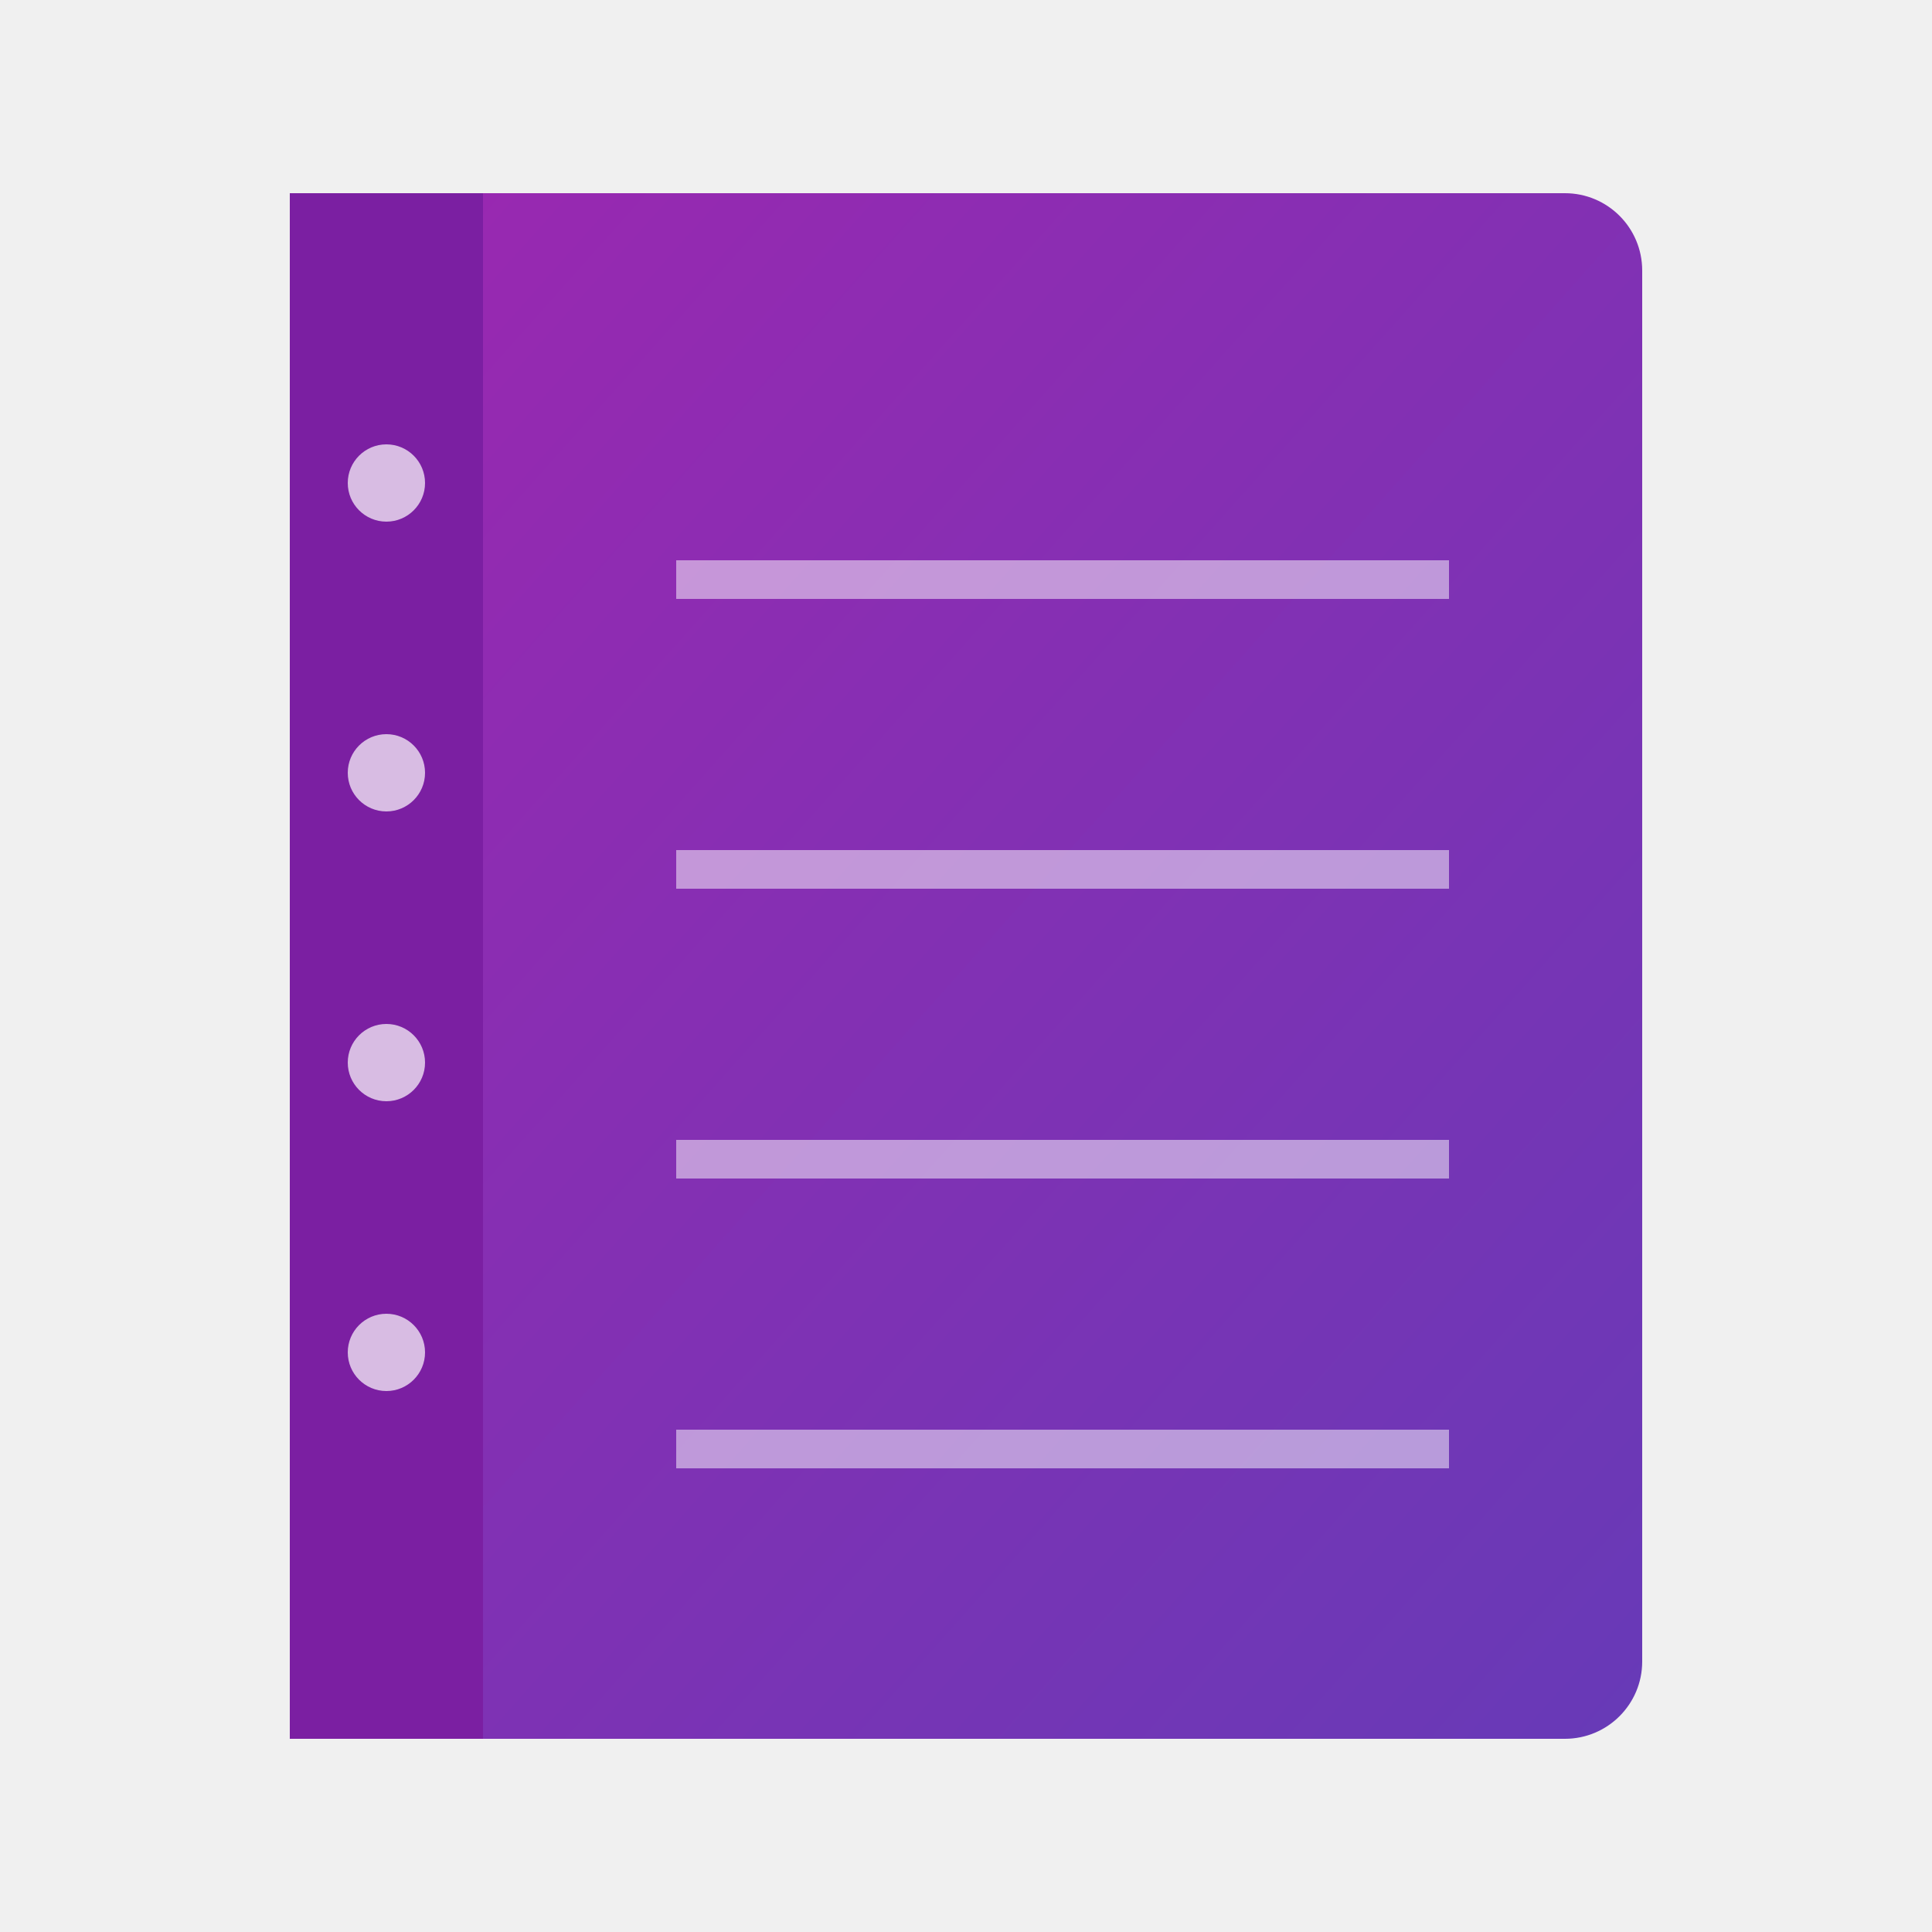
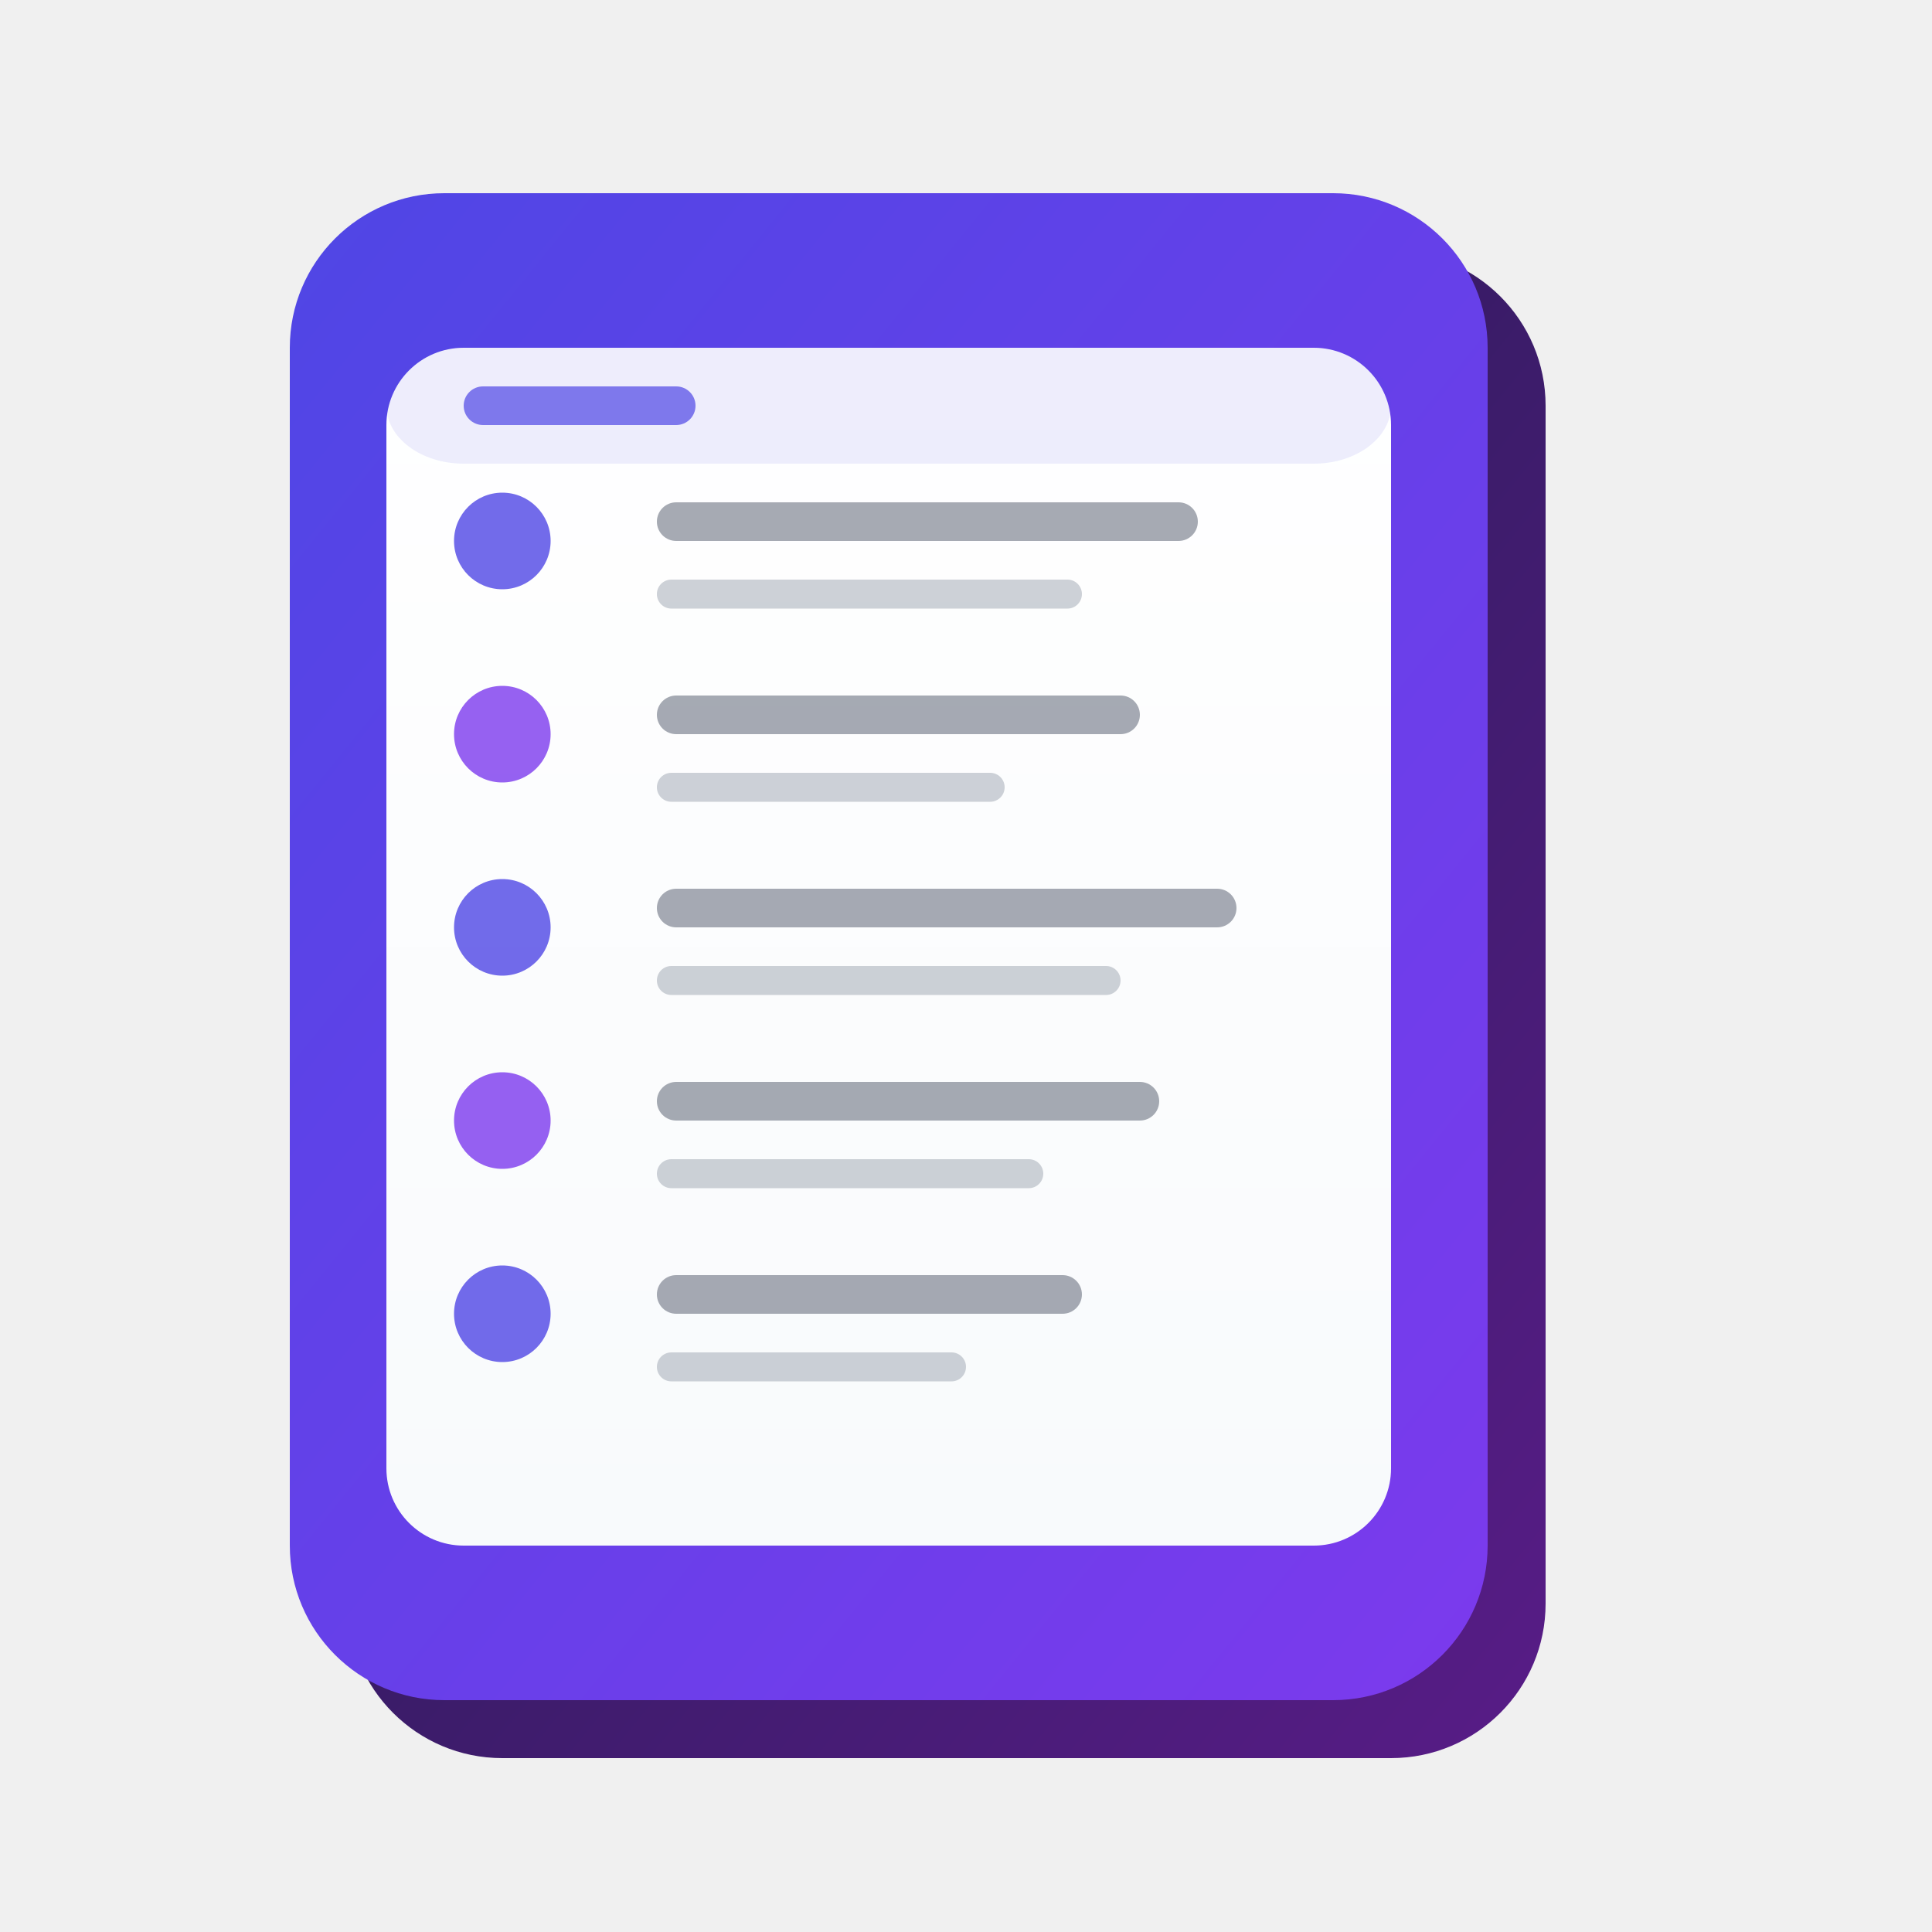
<svg xmlns="http://www.w3.org/2000/svg" width="100" height="100" viewBox="0 0 100 100">
  <defs>
-     <linearGradient id="logGradient" x1="0%" y1="0%" x2="100%" y2="100%">
-       <stop offset="0%" stop-color="#9C27B0" />
-       <stop offset="100%" stop-color="#673AB7" />
+     <linearGradient id="docGradient" x1="0%" y1="0%" x2="100%" y2="100%">
+       <stop offset="0%" stop-color="#4F46E5" />
+       <stop offset="100%" stop-color="#7C3AED" />
+     </linearGradient>
+     <linearGradient id="shadowGradient" x1="0%" y1="0%" x2="100%" y2="100%">
+       <stop offset="0%" stop-color="#1E1B4B" opacity="0.3" />
+       <stop offset="100%" stop-color="#581C87" opacity="0.1" />
+     </linearGradient>
+     <linearGradient id="contentGradient" x1="0%" y1="0%" x2="0%" y2="100%">
+       <stop offset="0%" stop-color="#FFFFFF" opacity="0.95" />
+       <stop offset="100%" stop-color="#F8FAFC" opacity="0.9" />
    </linearGradient>
  </defs>
-   <rect x="15" y="10" width="70" height="80" rx="4" ry="4" fill="url(#logGradient)" />
-   <rect x="15" y="10" width="10" height="80" fill="#7B1FA2" />
-   <circle cx="20" cy="25" r="2" fill="white" opacity="0.7" />
-   <circle cx="20" cy="40" r="2" fill="white" opacity="0.7" />
-   <circle cx="20" cy="55" r="2" fill="white" opacity="0.7" />
-   <circle cx="20" cy="70" r="2" fill="white" opacity="0.7" />
-   <line x1="35" y1="30" x2="75" y2="30" stroke="white" stroke-width="2" opacity="0.5" />
-   <line x1="35" y1="45" x2="75" y2="45" stroke="white" stroke-width="2" opacity="0.5" />
-   <line x1="35" y1="60" x2="75" y2="60" stroke="white" stroke-width="2" opacity="0.5" />
-   <line x1="35" y1="75" x2="75" y2="75" stroke="white" stroke-width="2" opacity="0.5" />
+   <rect x="18" y="13" width="62" height="78" rx="8" ry="8" fill="url(#shadowGradient)" />
+   <rect x="15" y="10" width="62" height="78" rx="8" ry="8" fill="url(#docGradient)" />
+   <rect x="20" y="18" width="52" height="62" rx="4" ry="4" fill="url(#contentGradient)" />
+   <circle cx="26" cy="28" r="2.5" fill="#4F46E5" opacity="0.8" />
+   <circle cx="26" cy="38" r="2.5" fill="#7C3AED" opacity="0.8" />
+   <circle cx="26" cy="48" r="2.5" fill="#4F46E5" opacity="0.8" />
+   <circle cx="26" cy="58" r="2.5" fill="#7C3AED" opacity="0.8" />
+   <circle cx="26" cy="68" r="2.5" fill="#4F46E5" opacity="0.8" />
+   <rect x="34" y="26" width="28" height="2" rx="1" fill="#6B7280" opacity="0.6" />
+   <rect x="34" y="30" width="22" height="1.5" rx="0.75" fill="#9CA3AF" opacity="0.5" />
+   <rect x="34" y="36" width="25" height="2" rx="1" fill="#6B7280" opacity="0.6" />
+   <rect x="34" y="40" width="18" height="1.5" rx="0.75" fill="#9CA3AF" opacity="0.5" />
+   <rect x="34" y="46" width="30" height="2" rx="1" fill="#6B7280" opacity="0.6" />
+   <rect x="34" y="50" width="24" height="1.5" rx="0.75" fill="#9CA3AF" opacity="0.5" />
+   <rect x="34" y="56" width="26" height="2" rx="1" fill="#6B7280" opacity="0.6" />
+   <rect x="34" y="60" width="20" height="1.5" rx="0.75" fill="#9CA3AF" opacity="0.5" />
+   <rect x="34" y="66" width="22" height="2" rx="1" fill="#6B7280" opacity="0.6" />
+   <rect x="34" y="70" width="16" height="1.5" rx="0.75" fill="#9CA3AF" opacity="0.5" />
+   <rect x="20" y="18" width="52" height="6" rx="4" fill="#4F46E5" opacity="0.1" />
+   <rect x="24" y="20" width="12" height="2" rx="1" fill="#4F46E5" opacity="0.7" />
</svg>
